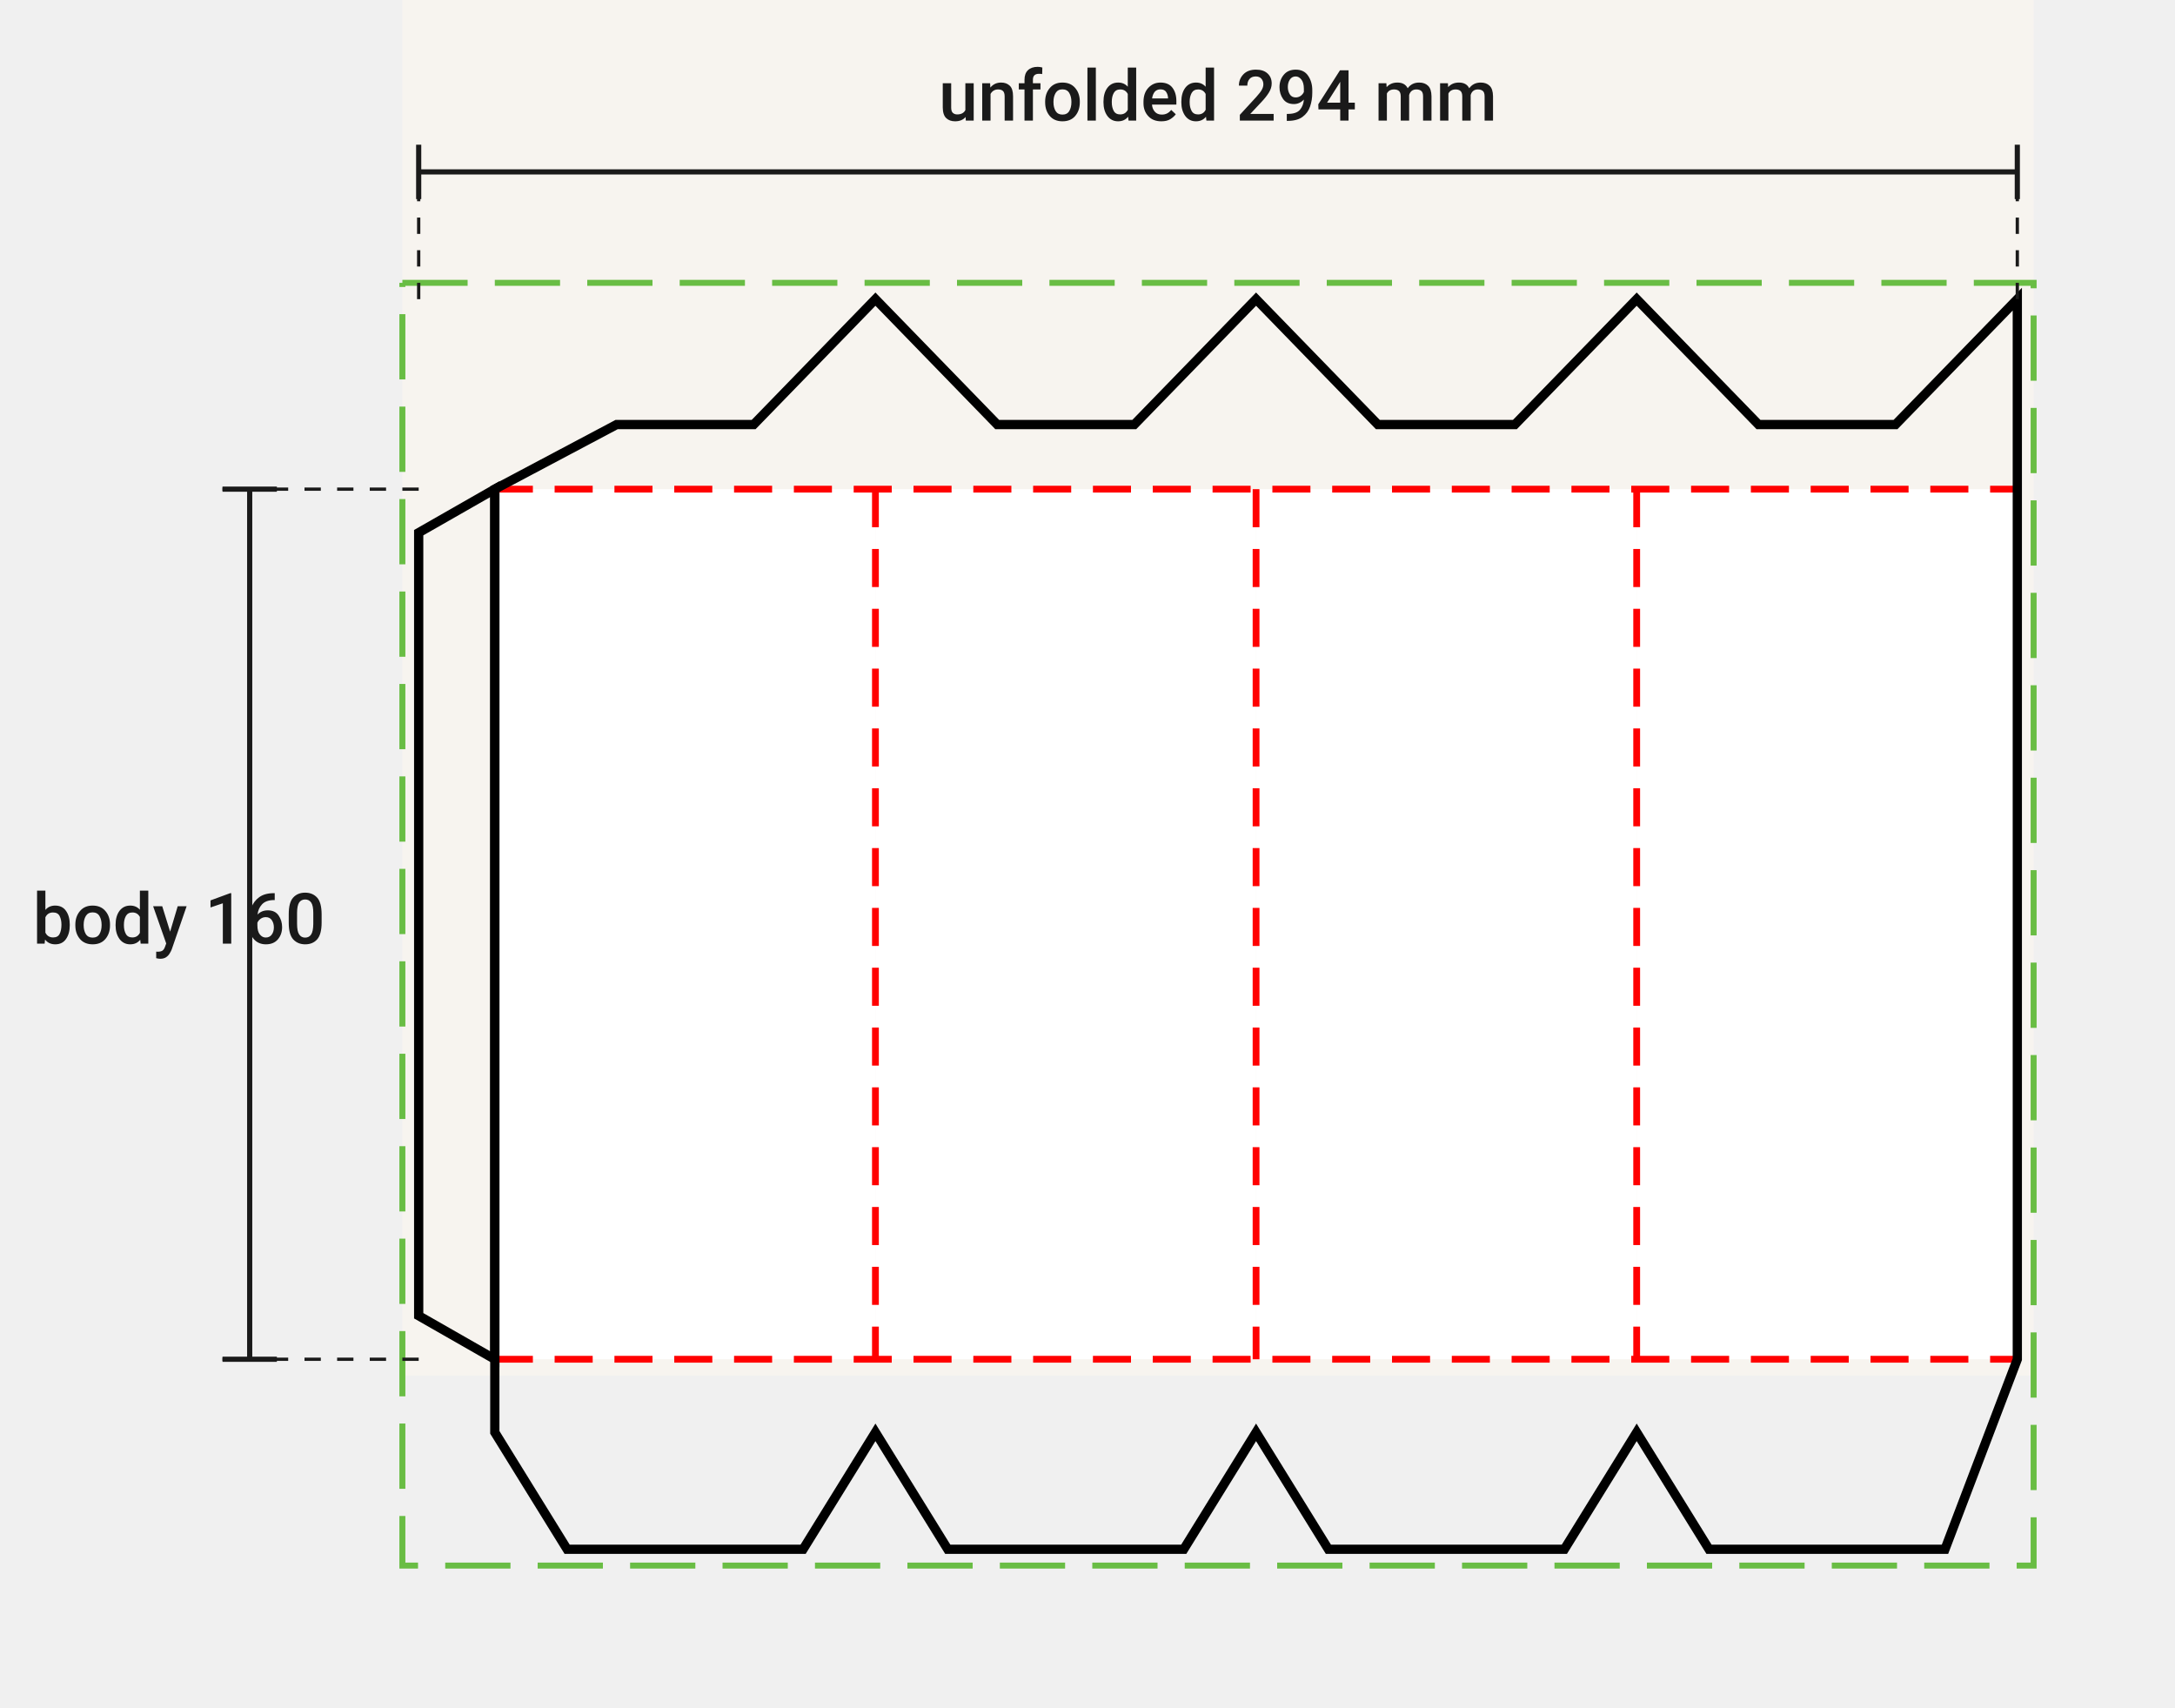
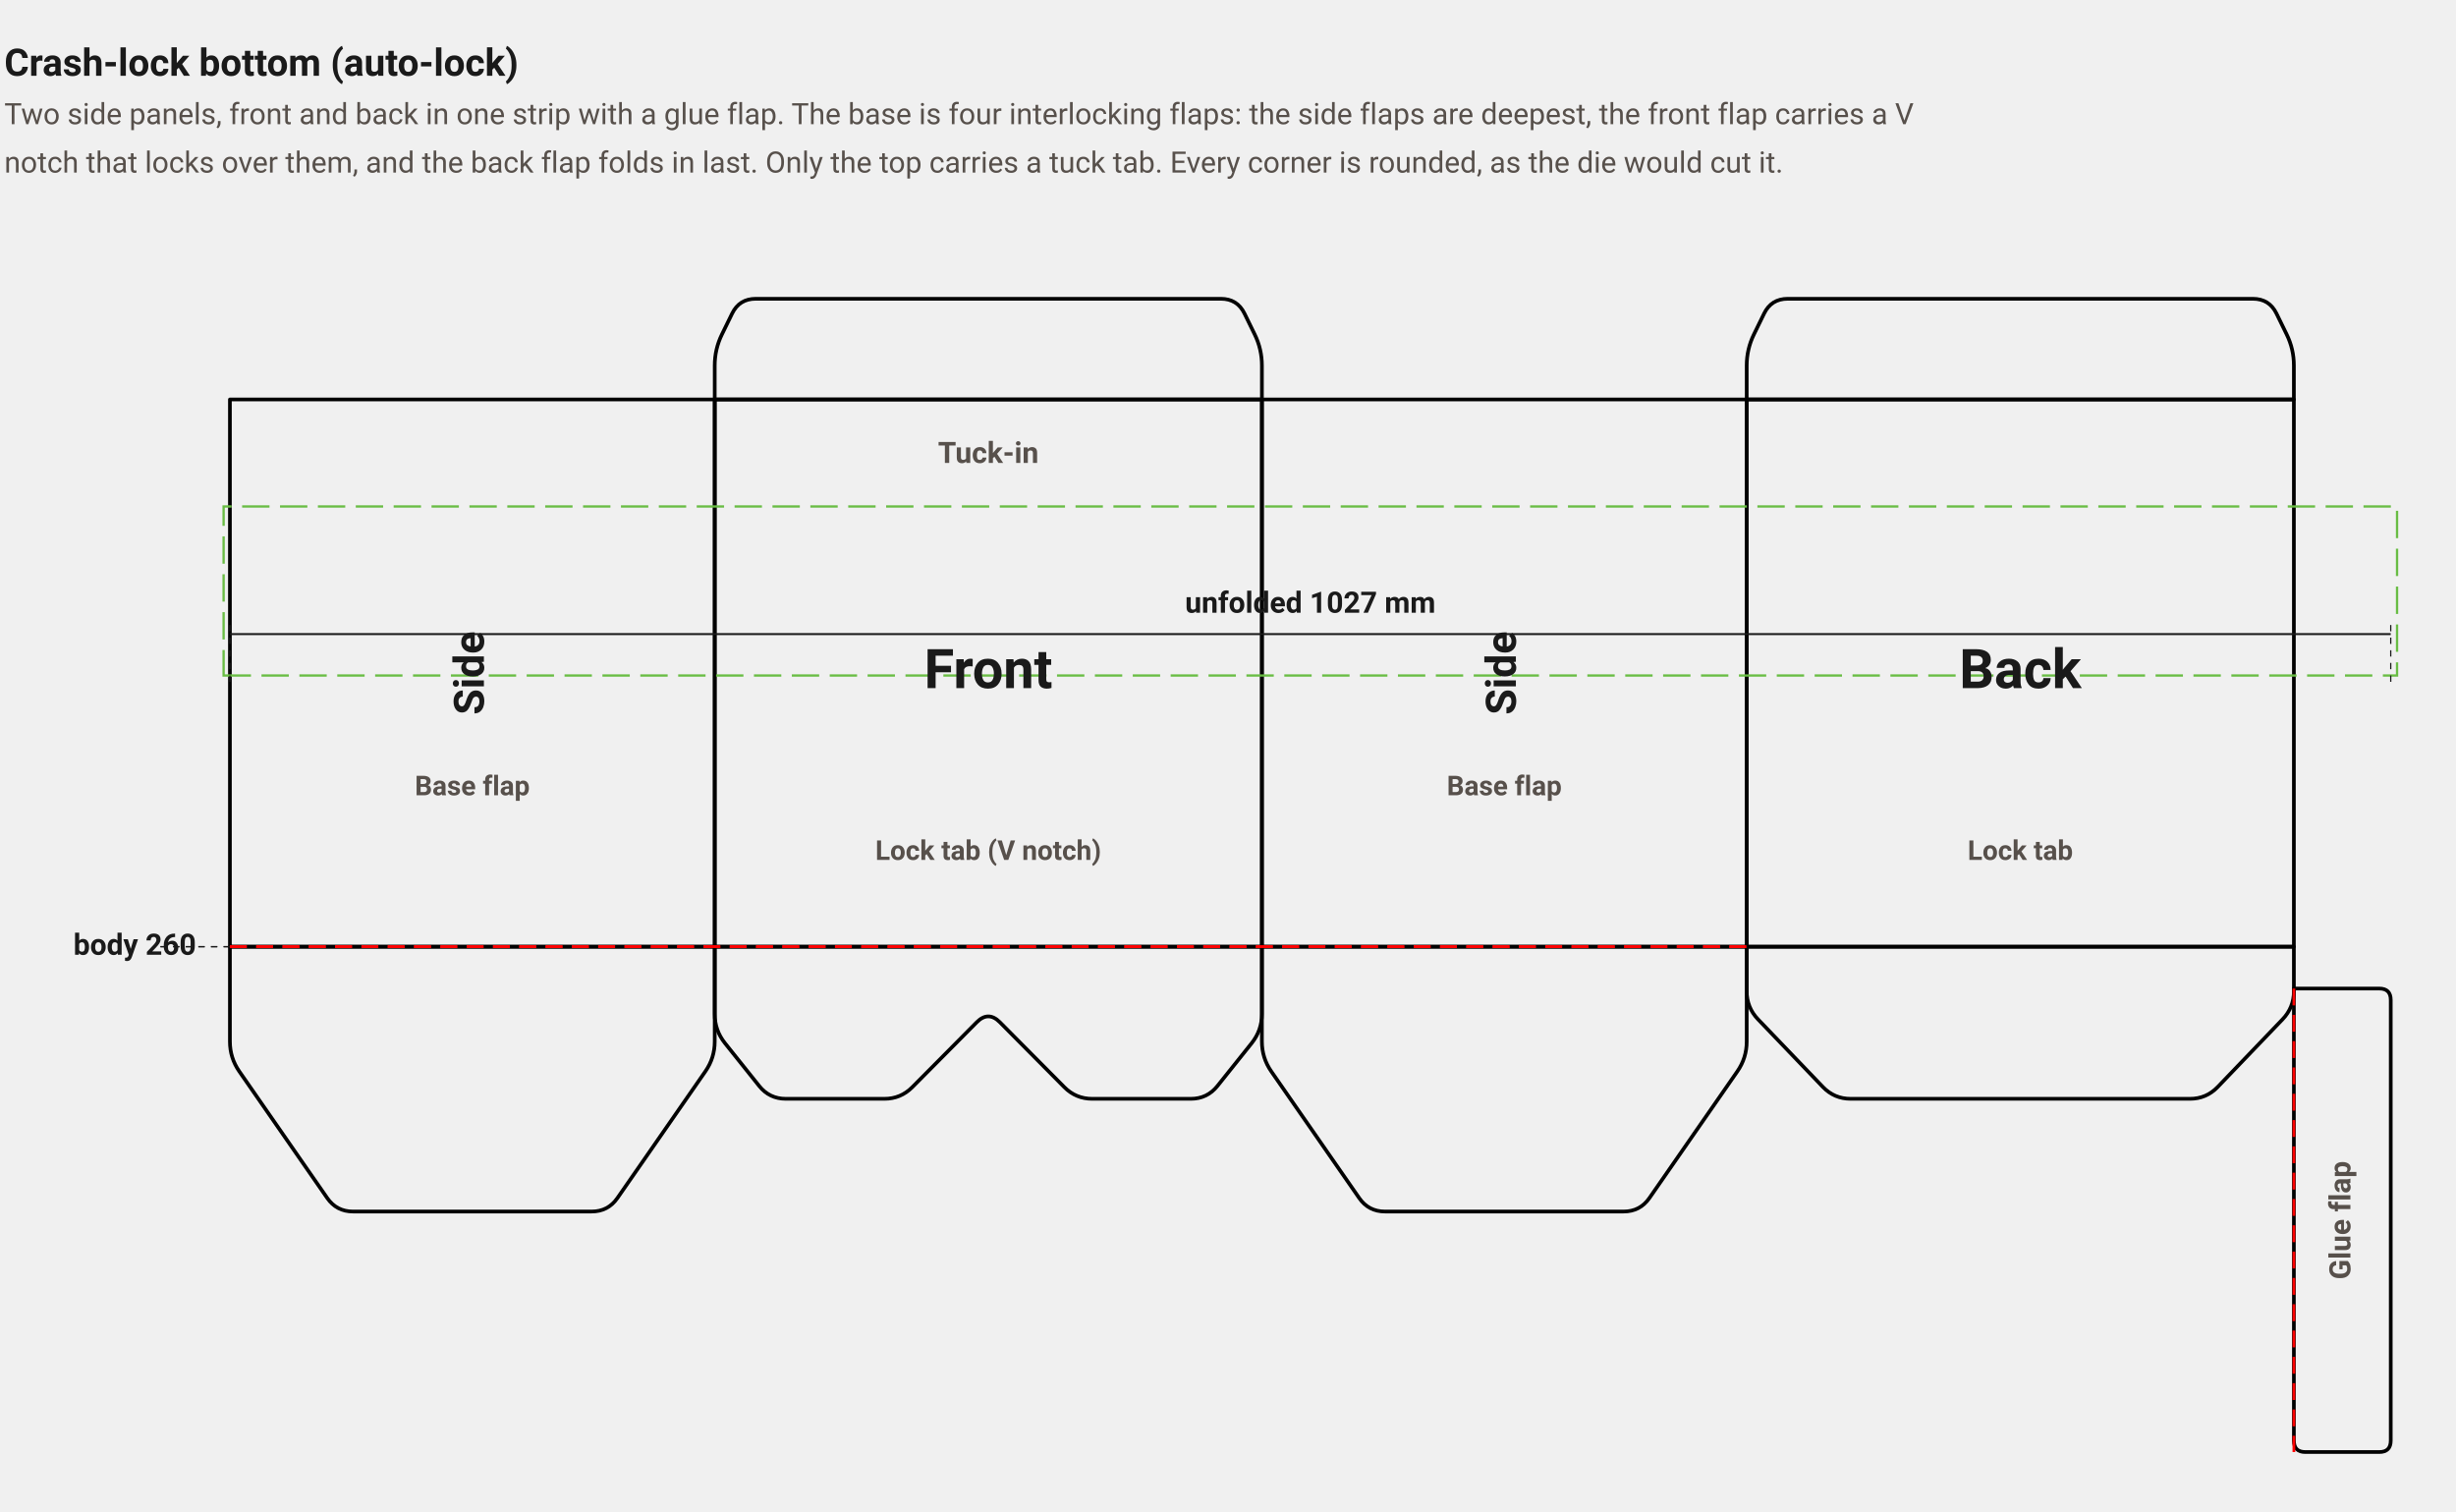
- <svg xmlns="http://www.w3.org/2000/svg" viewBox="-91.0 -45.1 400.0 313.9" width="400" height="314" role="img" aria-labelledby="tcarton-crashlock dcarton-crashlock">
+ <svg xmlns="http://www.w3.org/2000/svg" viewBox="-109.2 -189.8 1166.9 718.0" width="1167" height="718" role="img" aria-labelledby="tcrash-lock dcrash-lock">
  <g>
-     <rect class="blank" x="-17.00" y="-47.80" width="300.00" height="255.60" fill="#F7F4EF" />
-     <rect x="0.00" y="44.80" width="70.00" height="160.00" fill="#FFFFFF" />
-     <rect x="70.00" y="44.80" width="70.00" height="160.00" fill="#FFFFFF" />
-     <rect x="140.00" y="44.80" width="70.00" height="160.00" fill="#FFFFFF" />
-     <rect x="210.00" y="44.80" width="70.00" height="160.00" fill="#FFFFFF" />
-     <line x1="70.00" y1="44.80" x2="70.00" y2="204.80" stroke="#FF0000" stroke-width="1.25" stroke-dasharray="7 4" />
-     <line x1="140.00" y1="44.80" x2="140.00" y2="204.80" stroke="#FF0000" stroke-width="1.25" stroke-dasharray="7 4" />
-     <line x1="210.00" y1="44.80" x2="210.00" y2="204.80" stroke="#FF0000" stroke-width="1.25" stroke-dasharray="7 4" />
-     <line x1="0.00" y1="44.80" x2="280.00" y2="44.80" stroke="#FF0000" stroke-width="1.25" stroke-dasharray="7 4" />
-     <line x1="0.00" y1="204.80" x2="280.00" y2="204.80" stroke="#FF0000" stroke-width="1.25" stroke-dasharray="7 4" />
-     <line x1="0.00" y1="44.80" x2="0.00" y2="204.80" stroke="#FF0000" stroke-width="1.25" stroke-dasharray="7 4" />
-     <path d="M0.00,44.80 L22.40,32.92 L47.60,32.92 L70.00,9.86 L70.00,9.86 L92.40,32.92 L117.60,32.92 L140.00,9.86 L140.00,9.86 L162.40,32.92 L187.60,32.92 L210.00,9.86 L210.00,9.86 L232.40,32.92 L257.60,32.92 L280.00,9.86 L280.00,44.80 L280.00,204.80 L266.70,239.74 L223.30,239.74 L210.00,218.24 L210.00,218.24 L196.70,239.74 L153.30,239.74 L140.00,218.24 L140.00,218.24 L126.70,239.74 L83.30,239.74 L70.00,218.24 L70.00,218.24 L56.70,239.74 L13.30,239.74 L0.00,218.24 L0.00,204.80 Z" fill="none" stroke="#000000" stroke-width="1.7" stroke-linejoin="miter" />
-     <path d="M0.00,44.80 L-14.00,52.80 L-14.00,196.80 L0.00,204.80 Z" fill="none" stroke="#000000" stroke-width="1.7" stroke-linejoin="miter" />
-     <path d="M-17.00,6.86 L283.00,6.86 L283.00,242.74 L-17.00,242.74 L-17.00,6.86" fill="none" stroke="#69BD44" stroke-width="1.1" stroke-dasharray="12 5" />
-     <line x1="-14.00" y1="-13.54" x2="280.00" y2="-13.54" stroke="#1A1A1A" stroke-width="0.95" />
-     <line x1="-14.00" y1="9.86" x2="-14.00" y2="-18.54" stroke="#1A1A1A" stroke-width="0.6" stroke-dasharray="3 3" />
-     <line x1="-14.00" y1="-18.54" x2="-14.00" y2="-8.54" stroke="#1A1A1A" stroke-width="0.95" />
-     <line x1="280.00" y1="9.86" x2="280.00" y2="-18.54" stroke="#1A1A1A" stroke-width="0.6" stroke-dasharray="3 3" />
-     <line x1="280.00" y1="-18.54" x2="280.00" y2="-8.54" stroke="#1A1A1A" stroke-width="0.95" />
-     <text x="133.00" y="-26.54" font-family="ui-sans-serif,system-ui,-apple-system,'Segoe UI',Roboto,'Helvetica Neue',Arial,sans-serif" font-size="13" font-weight="500" fill="#1A1A1A" text-anchor="middle" dominant-baseline="middle">unfolded 294 mm</text>
-     <line x1="-45.08" y1="44.80" x2="-45.08" y2="204.80" stroke="#1A1A1A" stroke-width="0.95" />
-     <line x1="-14.00" y1="44.80" x2="-50.08" y2="44.80" stroke="#1A1A1A" stroke-width="0.6" stroke-dasharray="3 3" />
-     <line x1="-50.08" y1="44.80" x2="-40.08" y2="44.80" stroke="#1A1A1A" stroke-width="0.95" />
-     <line x1="-14.00" y1="204.80" x2="-50.08" y2="204.80" stroke="#1A1A1A" stroke-width="0.6" stroke-dasharray="3 3" />
-     <line x1="-50.08" y1="204.80" x2="-40.08" y2="204.80" stroke="#1A1A1A" stroke-width="0.95" />
-     <text x="-58.08" y="124.80" font-family="ui-sans-serif,system-ui,-apple-system,'Segoe UI',Roboto,'Helvetica Neue',Arial,sans-serif" font-size="13" font-weight="500" fill="#1A1A1A" text-anchor="middle" dominant-baseline="middle">body 160</text>
+     <path d="M0.00,0.00 L230.36,0.00 L230.36,260.00 L0.00,260.00 L0.00,0.00 Z" fill="none" stroke="#000000" stroke-width="1.75" stroke-linejoin="round" />
+     <path d="M490.36,0.00 L720.72,0.00 L720.72,260.00 L490.36,260.00 L490.36,0.00 Z" fill="none" stroke="#000000" stroke-width="1.75" stroke-linejoin="round" />
+     <path d="M230.36,0.00 L490.36,0.00 L490.36,260.00 L230.36,260.00 L230.36,0.00 Z" fill="none" stroke="#000000" stroke-width="1.75" stroke-linejoin="round" />
+     <path d="M230.36,0.00 L230.36,-16.12 Q230.36,-23.92 233.79,-30.93 L238.63,-40.83 Q242.06,-47.84 249.86,-47.84 L470.86,-47.84 Q478.66,-47.84 482.09,-40.83 L486.93,-30.93 Q490.36,-23.92 490.36,-16.12 L490.36,0.00 Z" fill="none" stroke="#000000" stroke-width="1.75" stroke-linejoin="round" />
+     <path d="M230.36,260.00 L230.36,291.95 Q230.36,299.75 235.23,305.85 L251.49,326.19 Q256.36,332.28 264.16,332.28 L310.96,332.28 Q318.76,332.28 324.25,326.74 L354.87,295.89 Q360.36,290.36 365.85,295.89 L396.47,326.74 Q401.96,332.28 409.76,332.28 L456.56,332.28 Q464.36,332.28 469.23,326.19 L485.49,305.85 Q490.36,299.75 490.36,291.95 L490.36,260.00 Z" fill="none" stroke="#000000" stroke-width="1.75" stroke-linejoin="round" />
+     <path d="M720.72,0.00 L980.72,0.00 L980.72,260.00 L720.72,260.00 L720.72,0.00 Z" fill="none" stroke="#000000" stroke-width="1.75" stroke-linejoin="round" />
+     <path d="M720.72,0.00 L720.72,-16.12 Q720.72,-23.92 724.15,-30.93 L728.99,-40.83 Q732.42,-47.84 740.22,-47.84 L961.22,-47.84 Q969.02,-47.84 972.45,-40.83 L977.29,-30.93 Q980.72,-23.92 980.72,-16.12 L980.72,0.00 Z" fill="none" stroke="#000000" stroke-width="1.75" stroke-linejoin="round" />
+     <path d="M720.72,260.00 L720.72,281.11 Q720.72,288.91 726.12,294.54 L756.92,326.65 Q762.32,332.28 770.12,332.28 L931.32,332.28 Q939.12,332.28 944.52,326.65 L975.32,294.54 Q980.72,288.91 980.72,281.11 L980.72,260.00 Z" fill="none" stroke="#000000" stroke-width="1.75" stroke-linejoin="round" />
+     <path d="M0.00,260.00 L0.00,305.05 Q0.00,312.85 4.45,319.26 L46.23,379.43 Q50.68,385.84 58.48,385.84 L171.88,385.84 Q179.68,385.84 184.13,379.43 L225.91,319.26 Q230.36,312.85 230.36,305.05 L230.36,260.00 Z" fill="none" stroke="#000000" stroke-width="1.75" stroke-linejoin="round" />
+     <path d="M490.36,260.00 L490.36,305.05 Q490.36,312.85 494.81,319.26 L536.59,379.43 Q541.04,385.84 548.84,385.84 L662.24,385.84 Q670.04,385.84 674.49,379.43 L716.27,319.26 Q720.72,312.85 720.72,305.05 L720.72,260.00 Z" fill="none" stroke="#000000" stroke-width="1.75" stroke-linejoin="round" />
+     <path d="M980.72,279.89 L1021.28,279.89 Q1026.74,279.89 1026.74,285.35 L1026.74,494.65 Q1026.74,500.11 1021.28,500.11 L986.18,500.11 Q980.72,500.11 980.72,494.65 L980.72,279.89 Z" fill="none" stroke="#000000" stroke-width="1.75" stroke-linejoin="round" />
+     <line x1="230.36" y1="260.00" x2="230.36" y2="260.00" stroke="#FF0000" stroke-width="1.3" stroke-dasharray="8 4.5" />
+     <line x1="490.36" y1="260.00" x2="490.36" y2="260.00" stroke="#FF0000" stroke-width="1.3" stroke-dasharray="8 4.5" />
+     <line x1="720.72" y1="260.00" x2="720.72" y2="260.00" stroke="#FF0000" stroke-width="1.3" stroke-dasharray="8 4.5" />
+     <line x1="0.00" y1="260.00" x2="720.72" y2="260.00" stroke="#FF0000" stroke-width="1.3" stroke-dasharray="8 4.5" />
+     <line x1="0.00" y1="260.00" x2="720.72" y2="260.00" stroke="#FF0000" stroke-width="1.3" stroke-dasharray="8 4.5" />
+     <line x1="980.72" y1="279.89" x2="980.72" y2="500.11" stroke="#FF0000" stroke-width="1.3" stroke-dasharray="8 4.5" />
+     <path d="M-3.00,131.16 L1029.74,131.16 L1029.74,50.84 L-3.00,50.84 Z" fill="none" stroke="#69BD44" stroke-width="1.1" stroke-dasharray="13 5" />
+     <text x="360.36" y="130.00" font-family="ui-sans-serif,system-ui,-apple-system,'Segoe UI',Roboto,'Helvetica Neue',Arial,sans-serif" font-size="26" font-weight="600" fill="#1A1A1A" text-anchor="middle" dominant-baseline="middle">Front</text>
+     <text x="115.18" y="130.00" transform="rotate(-90 115.18 130.00)" font-family="ui-sans-serif,system-ui,-apple-system,'Segoe UI',Roboto,'Helvetica Neue',Arial,sans-serif" font-size="20" font-weight="600" fill="#1A1A1A" text-anchor="middle" dominant-baseline="middle">Side</text>
+     <text x="605.54" y="130.00" transform="rotate(-90 605.54 130.00)" font-family="ui-sans-serif,system-ui,-apple-system,'Segoe UI',Roboto,'Helvetica Neue',Arial,sans-serif" font-size="20" font-weight="600" fill="#1A1A1A" text-anchor="middle" dominant-baseline="middle">Side</text>
+     <text x="850.72" y="130.00" font-family="ui-sans-serif,system-ui,-apple-system,'Segoe UI',Roboto,'Helvetica Neue',Arial,sans-serif" font-size="26" font-weight="600" fill="#1A1A1A" text-anchor="middle" dominant-baseline="middle">Back</text>
+     <text x="1003.73" y="390.00" transform="rotate(-90 1003.73 390.00)" font-family="ui-sans-serif,system-ui,-apple-system,'Segoe UI',Roboto,'Helvetica Neue',Arial,sans-serif" font-size="14" font-weight="600" fill="#57504B" text-anchor="middle" dominant-baseline="middle">Glue flap</text>
+     <text x="360.36" y="26.31" font-family="ui-sans-serif,system-ui,-apple-system,'Segoe UI',Roboto,'Helvetica Neue',Arial,sans-serif" font-size="14" font-weight="600" fill="#57504B" text-anchor="middle" dominant-baseline="middle">Tuck-in</text>
+     <text x="360.36" y="215.19" font-family="ui-sans-serif,system-ui,-apple-system,'Segoe UI',Roboto,'Helvetica Neue',Arial,sans-serif" font-size="13" font-weight="600" fill="#57504B" text-anchor="middle" dominant-baseline="middle">Lock tab (V notch)</text>
+     <text x="850.72" y="215.19" font-family="ui-sans-serif,system-ui,-apple-system,'Segoe UI',Roboto,'Helvetica Neue',Arial,sans-serif" font-size="13" font-weight="600" fill="#57504B" text-anchor="middle" dominant-baseline="middle">Lock tab</text>
+     <text x="115.18" y="184.50" font-family="ui-sans-serif,system-ui,-apple-system,'Segoe UI',Roboto,'Helvetica Neue',Arial,sans-serif" font-size="13" font-weight="600" fill="#57504B" text-anchor="middle" dominant-baseline="middle">Base flap</text>
+     <text x="605.54" y="184.50" font-family="ui-sans-serif,system-ui,-apple-system,'Segoe UI',Roboto,'Helvetica Neue',Arial,sans-serif" font-size="13" font-weight="600" fill="#57504B" text-anchor="middle" dominant-baseline="middle">Base flap</text>
+     <line x1="0.00" y1="111.48" x2="1026.74" y2="111.48" stroke="#1A1A1A" stroke-width="0.95" />
+     <line x1="0.00" y1="134.16" x2="0.00" y2="106.48" stroke="#1A1A1A" stroke-width="0.6" stroke-dasharray="3 3" />
+     <line x1="1026.74" y1="134.16" x2="1026.74" y2="106.48" stroke="#1A1A1A" stroke-width="0.6" stroke-dasharray="3 3" />
+     <text x="513.37" y="97.48" font-family="ui-sans-serif,system-ui,-apple-system,'Segoe UI',Roboto,'Helvetica Neue',Arial,sans-serif" font-size="14" font-weight="600" fill="#1A1A1A" text-anchor="middle" dominant-baseline="middle">unfolded 1027 mm</text>
+     <line x1="-31.20" y1="260.00" x2="-31.20" y2="260.00" stroke="#1A1A1A" stroke-width="0.95" />
+     <line x1="0.00" y1="260.00" x2="-36.20" y2="260.00" stroke="#1A1A1A" stroke-width="0.6" stroke-dasharray="3 3" />
+     <line x1="0.00" y1="260.00" x2="-36.20" y2="260.00" stroke="#1A1A1A" stroke-width="0.6" stroke-dasharray="3 3" />
+     <text x="-45.20" y="260.00" font-family="ui-sans-serif,system-ui,-apple-system,'Segoe UI',Roboto,'Helvetica Neue',Arial,sans-serif" font-size="14" font-weight="600" fill="#1A1A1A" text-anchor="middle" dominant-baseline="middle">body 260</text>
+     <text x="-107.2" y="-153.8" font-family="ui-sans-serif,system-ui,-apple-system,'Segoe UI',Roboto,'Helvetica Neue',Arial,sans-serif" font-size="18" font-weight="700" fill="#1A1A1A">Crash-lock bottom (auto-lock)</text>
+     <text x="-107.2" y="-130.8" font-family="ui-sans-serif,system-ui,-apple-system,'Segoe UI',Roboto,'Helvetica Neue',Arial,sans-serif" font-size="14" fill="#57504B">Two side panels, front and back in one strip with a glue flap. The base is four interlocking flaps: the side flaps are deepest, the front flap carries a V</text>
+     <text x="-107.2" y="-107.8" font-family="ui-sans-serif,system-ui,-apple-system,'Segoe UI',Roboto,'Helvetica Neue',Arial,sans-serif" font-size="14" fill="#57504B">notch that locks over them, and the back flap folds in last. Only the top carries a tuck tab. Every corner is rounded, as the die would cut it.</text>
  </g>
</svg>
